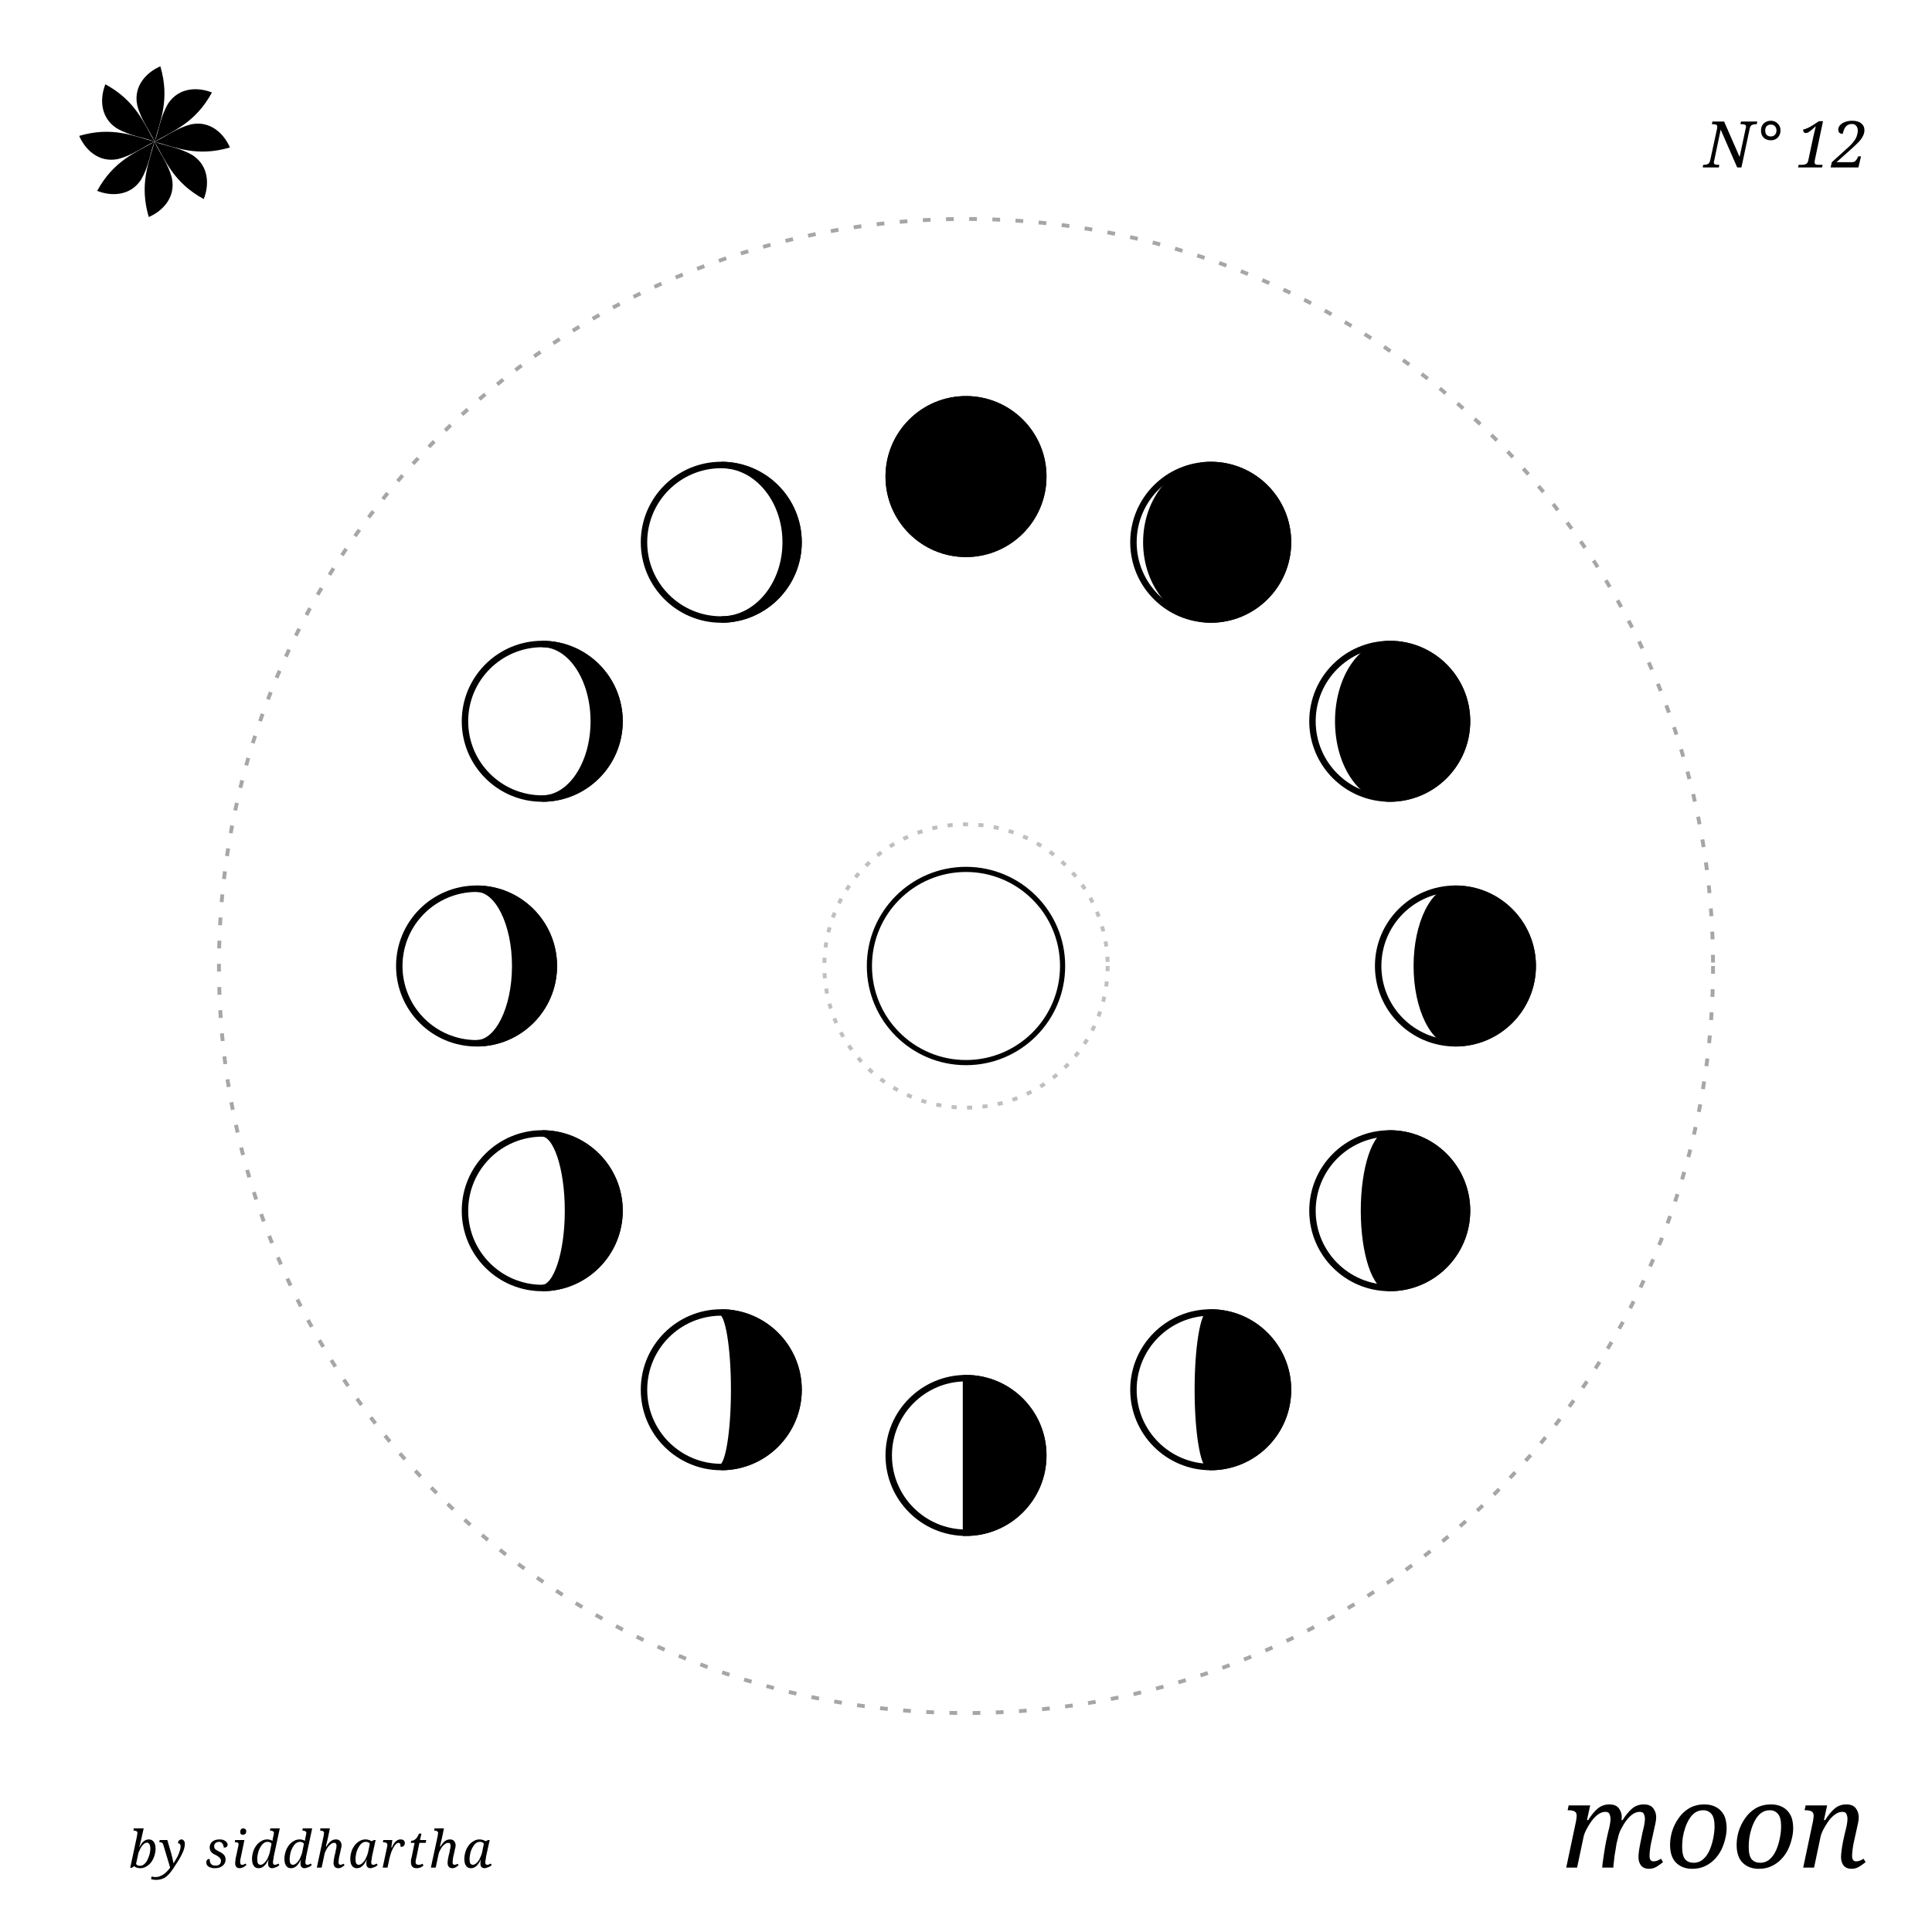
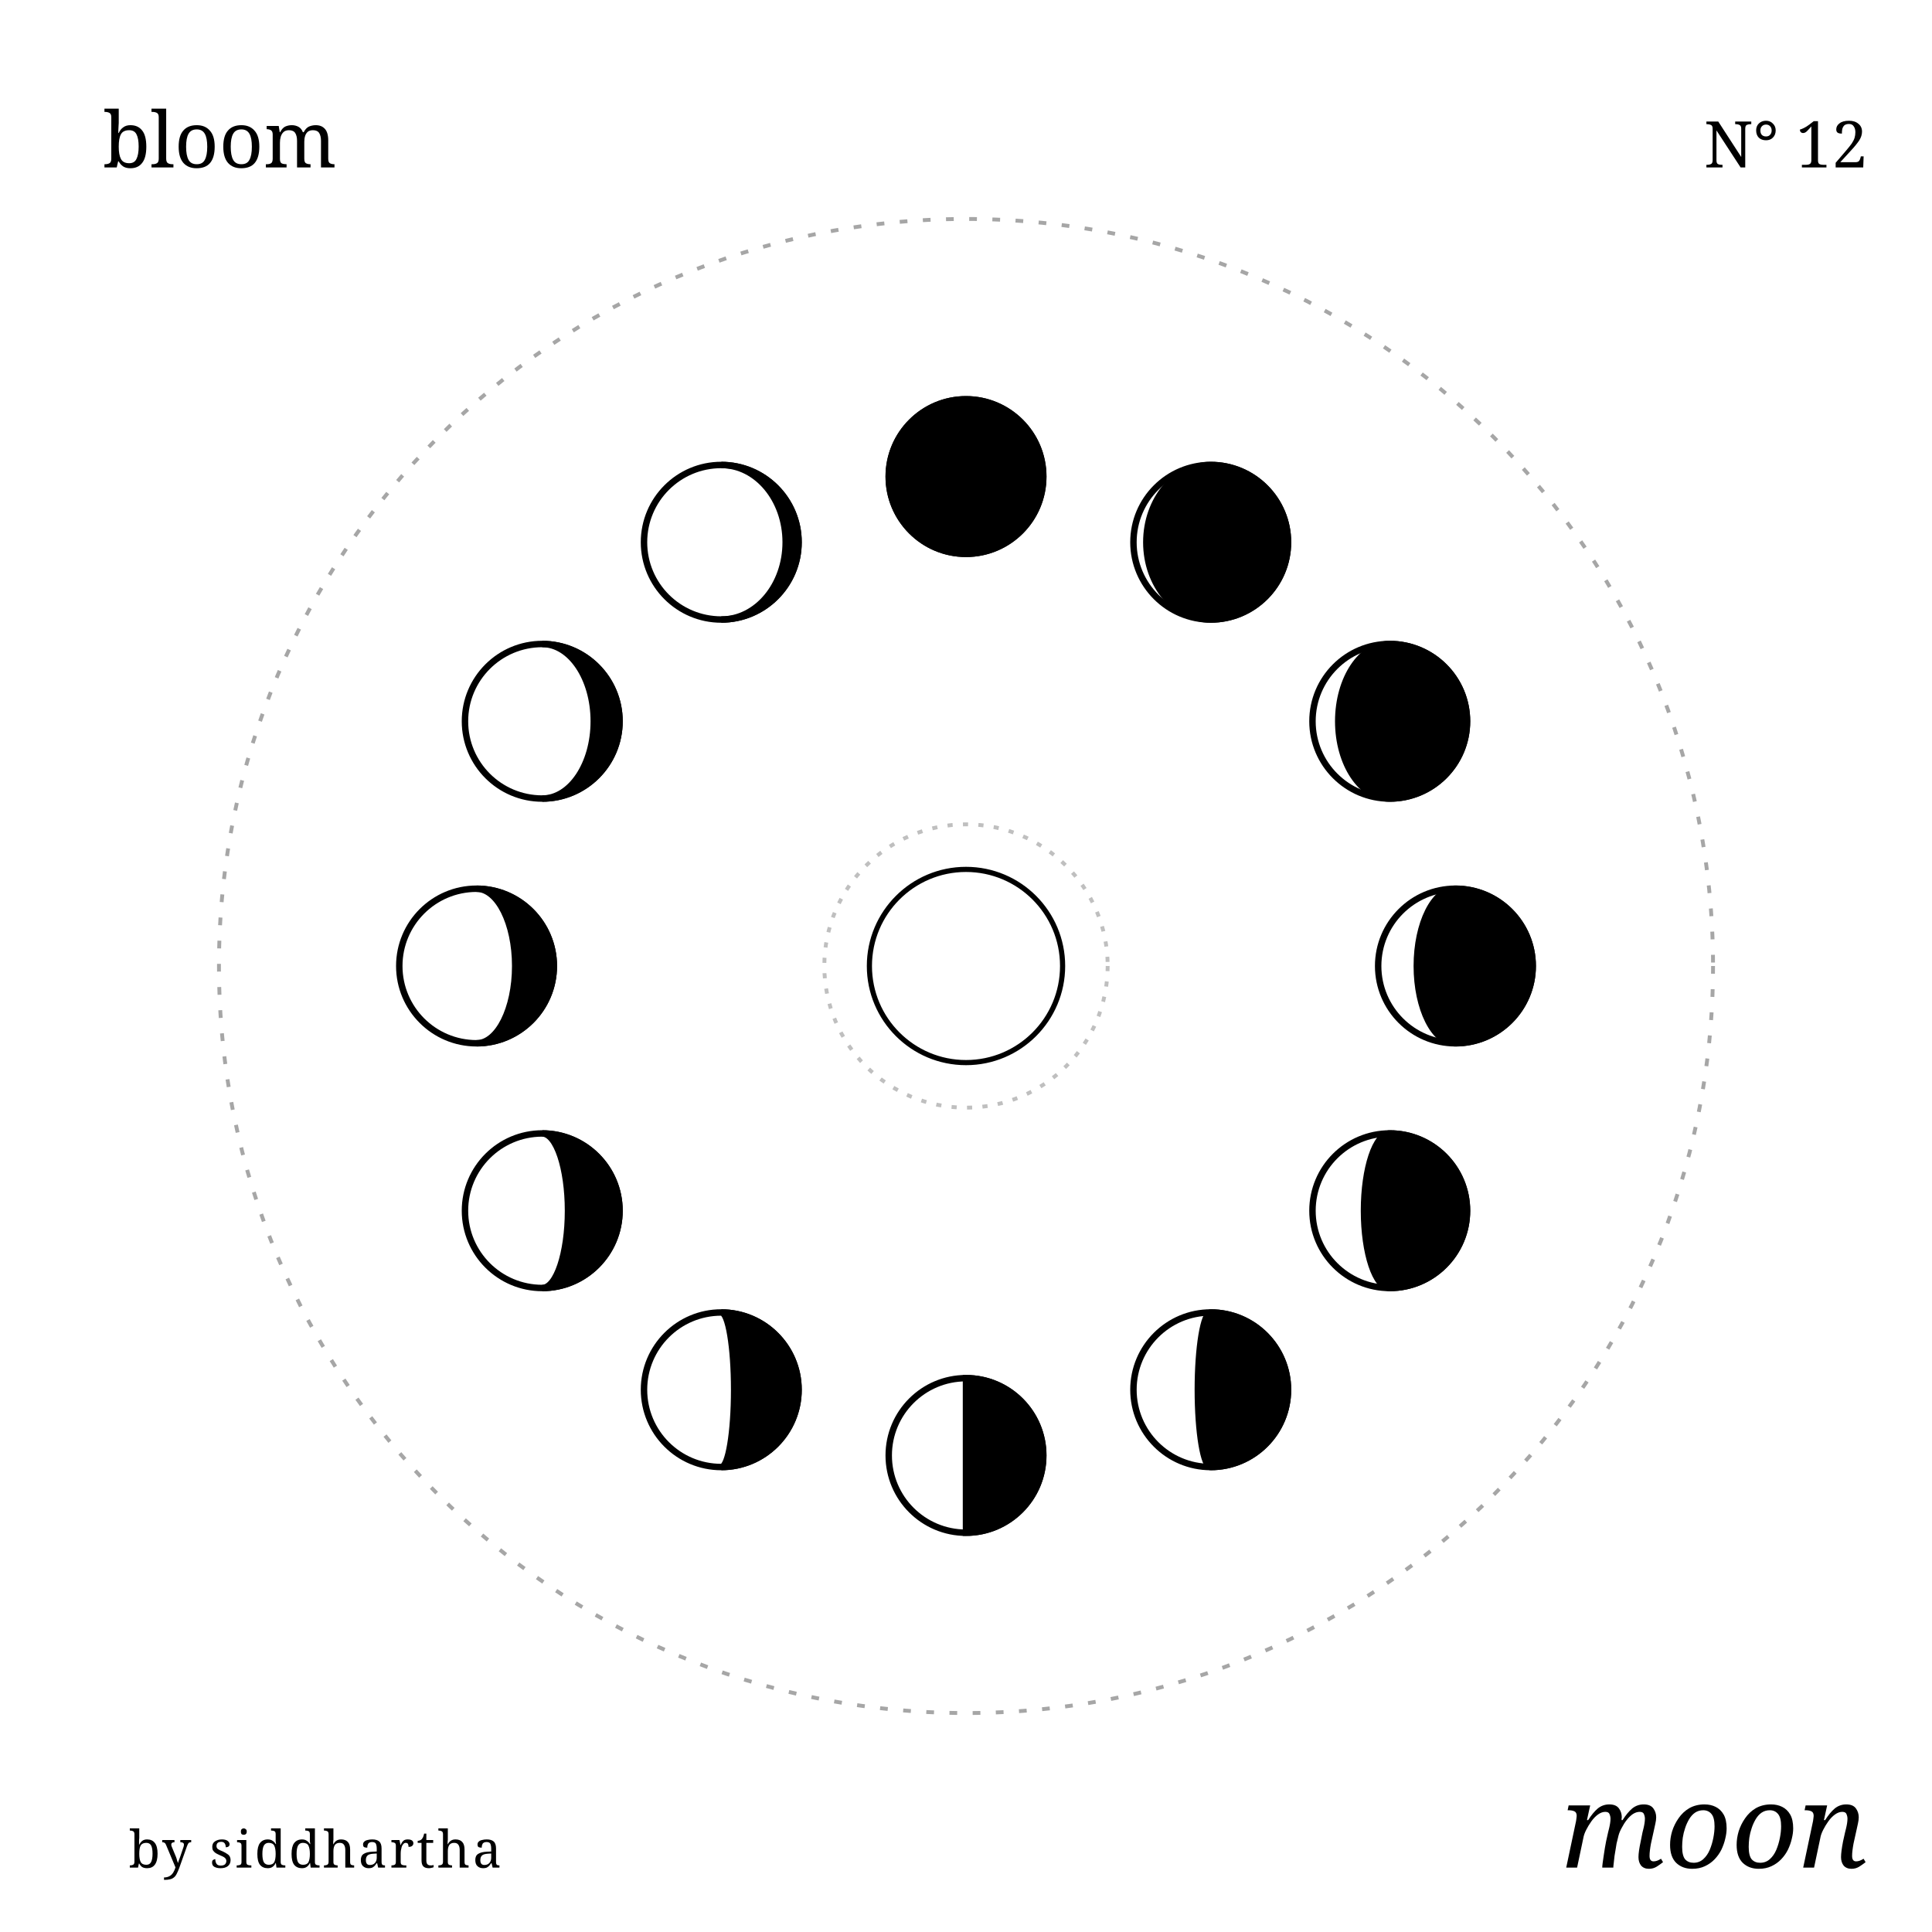
<svg xmlns="http://www.w3.org/2000/svg" viewBox="-75 -75 150 150" width="600" height="600">
  <circle r="58" fill="none" stroke="#000" stroke-width="0.3" stroke-dasharray="0.6,1.2" opacity="0.35" />
  <circle r="7.5" fill="none" stroke="#000" stroke-width="0.4" />
  <circle r="11" fill="none" stroke="#000" stroke-width="0.3" stroke-dasharray="0.4,0.8" opacity="0.25" />
  <g fill="none" stroke="#000" stroke-width="0.5">
    <g transform="translate(0.0 -38.0)">
      <circle r="6" />
      <path d="M 0,-6 A 6.0,6 0 0,0 0,6 A 6,6 0 0,0 0,-6 Z" fill="#000" />
    </g>
    <g transform="translate(19.0 -32.9)">
      <circle r="6" />
      <path d="M 0,-6 A 5.0,6 0 0,0 0,6 A 6,6 0 0,0 0,-6 Z" fill="#000" />
    </g>
    <g transform="translate(32.9 -19.0)">
      <circle r="6" />
      <path d="M 0,-6 A 4.0,6 0 0,0 0,6 A 6,6 0 0,0 0,-6 Z" fill="#000" />
    </g>
    <g transform="translate(38.0 0.0)">
      <circle r="6" />
      <path d="M 0,-6 A 3.0,6 0 0,0 0,6 A 6,6 0 0,0 0,-6 Z" fill="#000" />
    </g>
    <g transform="translate(32.9 19.0)">
      <circle r="6" />
      <path d="M 0,-6 A 2.0,6 0 0,0 0,6 A 6,6 0 0,0 0,-6 Z" fill="#000" />
    </g>
    <g transform="translate(19.0 32.9)">
      <circle r="6" />
      <path d="M 0,-6 A 1,6 0 0,0 0,6 A 6,6 0 0,0 0,-6 Z" fill="#000" />
    </g>
    <g transform="translate(0.0 38.0)">
      <circle r="6" />
      <path d="M 0,-6 A 0.0,6 0 0,1 0,6 A 6,6 0 0,0 0,-6 Z" fill="#000" />
    </g>
    <g transform="translate(-19.0 32.9)">
      <circle r="6" />
      <path d="M 0,-6 A 1,6 0 0,1 0,6 A 6,6 0 0,0 0,-6 Z" fill="#000" />
    </g>
    <g transform="translate(-32.9 19.0)">
      <circle r="6" />
      <path d="M 0,-6 A 2,6 0 0,1 0,6 A 6,6 0 0,0 0,-6 Z" fill="#000" />
    </g>
    <g transform="translate(-38.0 0.0)">
      <circle r="6" />
      <path d="M 0,-6 A 3.0,6 0 0,1 0,6 A 6,6 0 0,0 0,-6 Z" fill="#000" />
    </g>
    <g transform="translate(-32.9 -19.0)">
      <circle r="6" />
      <path d="M 0,-6 A 4.0,6 0 0,1 0,6 A 6,6 0 0,0 0,-6 Z" fill="#000" />
    </g>
    <g transform="translate(-19.0 -32.9)">
      <circle r="6" />
      <path d="M 0,-6 A 5.0,6 0 0,1 0,6 A 6,6 0 0,0 0,-6 Z" fill="#000" />
    </g>
  </g>
-   <g transform="translate(-63 -64) scale(0.075)">
-     <path d="M 0,0 C 6,-22 16,-44 6,-78 C -8,-72 -22,-58 -18,-38 C -14,-22 -4,-10 0,0 Z" fill="#000" transform="rotate(0)" />
-     <path d="M 0,0 C 6,-22 16,-44 6,-78 C -8,-72 -22,-58 -18,-38 C -14,-22 -4,-10 0,0 Z" fill="#000" transform="rotate(45)" />
-     <path d="M 0,0 C 6,-22 16,-44 6,-78 C -8,-72 -22,-58 -18,-38 C -14,-22 -4,-10 0,0 Z" fill="#000" transform="rotate(90)" />
-     <path d="M 0,0 C 6,-22 16,-44 6,-78 C -8,-72 -22,-58 -18,-38 C -14,-22 -4,-10 0,0 Z" fill="#000" transform="rotate(135)" />
-     <path d="M 0,0 C 6,-22 16,-44 6,-78 C -8,-72 -22,-58 -18,-38 C -14,-22 -4,-10 0,0 Z" fill="#000" transform="rotate(180)" />
-     <path d="M 0,0 C 6,-22 16,-44 6,-78 C -8,-72 -22,-58 -18,-38 C -14,-22 -4,-10 0,0 Z" fill="#000" transform="rotate(225)" />
-     <path d="M 0,0 C 6,-22 16,-44 6,-78 C -8,-72 -22,-58 -18,-38 C -14,-22 -4,-10 0,0 Z" fill="#000" transform="rotate(270)" />
-     <path d="M 0,0 C 6,-22 16,-44 6,-78 C -8,-72 -22,-58 -18,-38 C -14,-22 -4,-10 0,0 Z" fill="#000" transform="rotate(315)" />
-   </g>
-   <text x="70" y="-62" text-anchor="end" font-family="EB Garamond, Georgia, serif" font-style="italic" font-size="5" fill="#000">N° 12</text>
-   <text x="-65" y="70" font-family="EB Garamond, Georgia, serif" font-style="italic" font-size="4" letter-spacing="0.05em" fill="#000">by siddhartha</text>
+   <text x="-67" y="-62" font-family="EB Garamond, Georgia, serif" font-weight="400" font-size="6" fill="#000">bloom</text>
+   <text x="70" y="-62" text-anchor="end" font-family="EB Garamond, Georgia, serif" font-weight="400" font-size="5" fill="#000">N° 12</text>
+   <text x="-65" y="70" font-family="EB Garamond, Georgia, serif" font-weight="400" font-size="4" letter-spacing="0.05em" fill="#000">by siddhartha</text>
  <text x="70" y="70" text-anchor="end" font-family="EB Garamond, Georgia, serif" font-style="italic" font-size="9" fill="#000">moon</text>
</svg>
